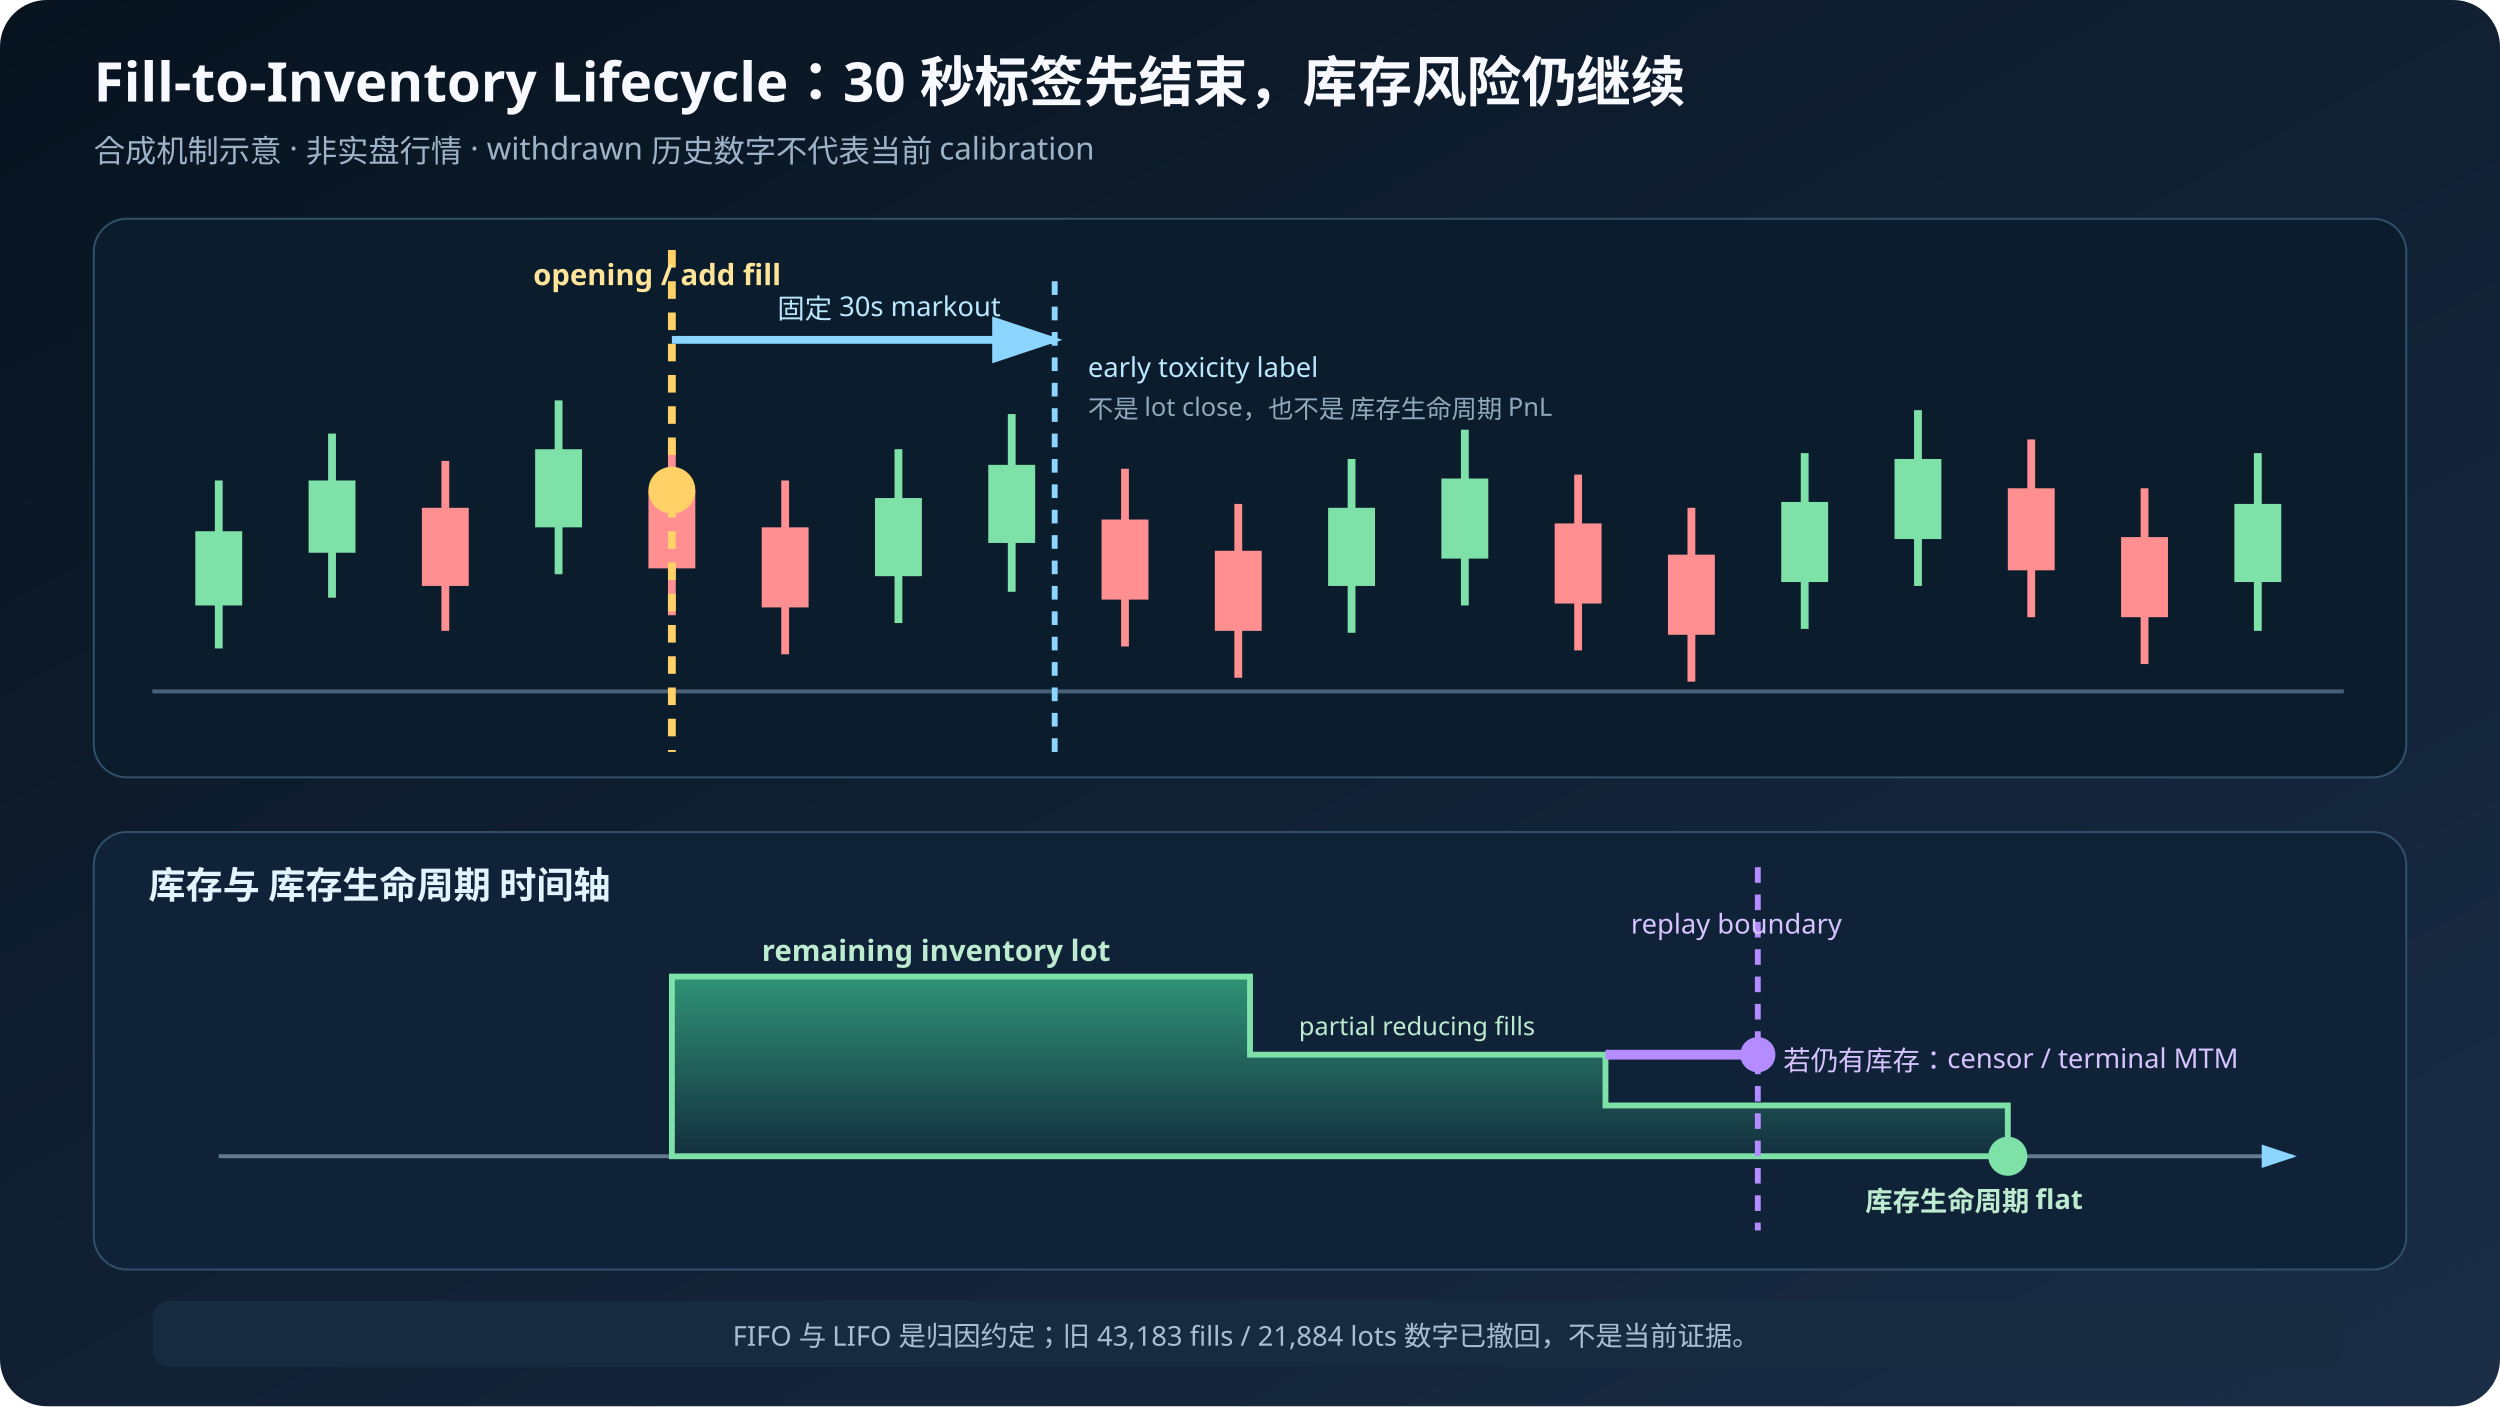
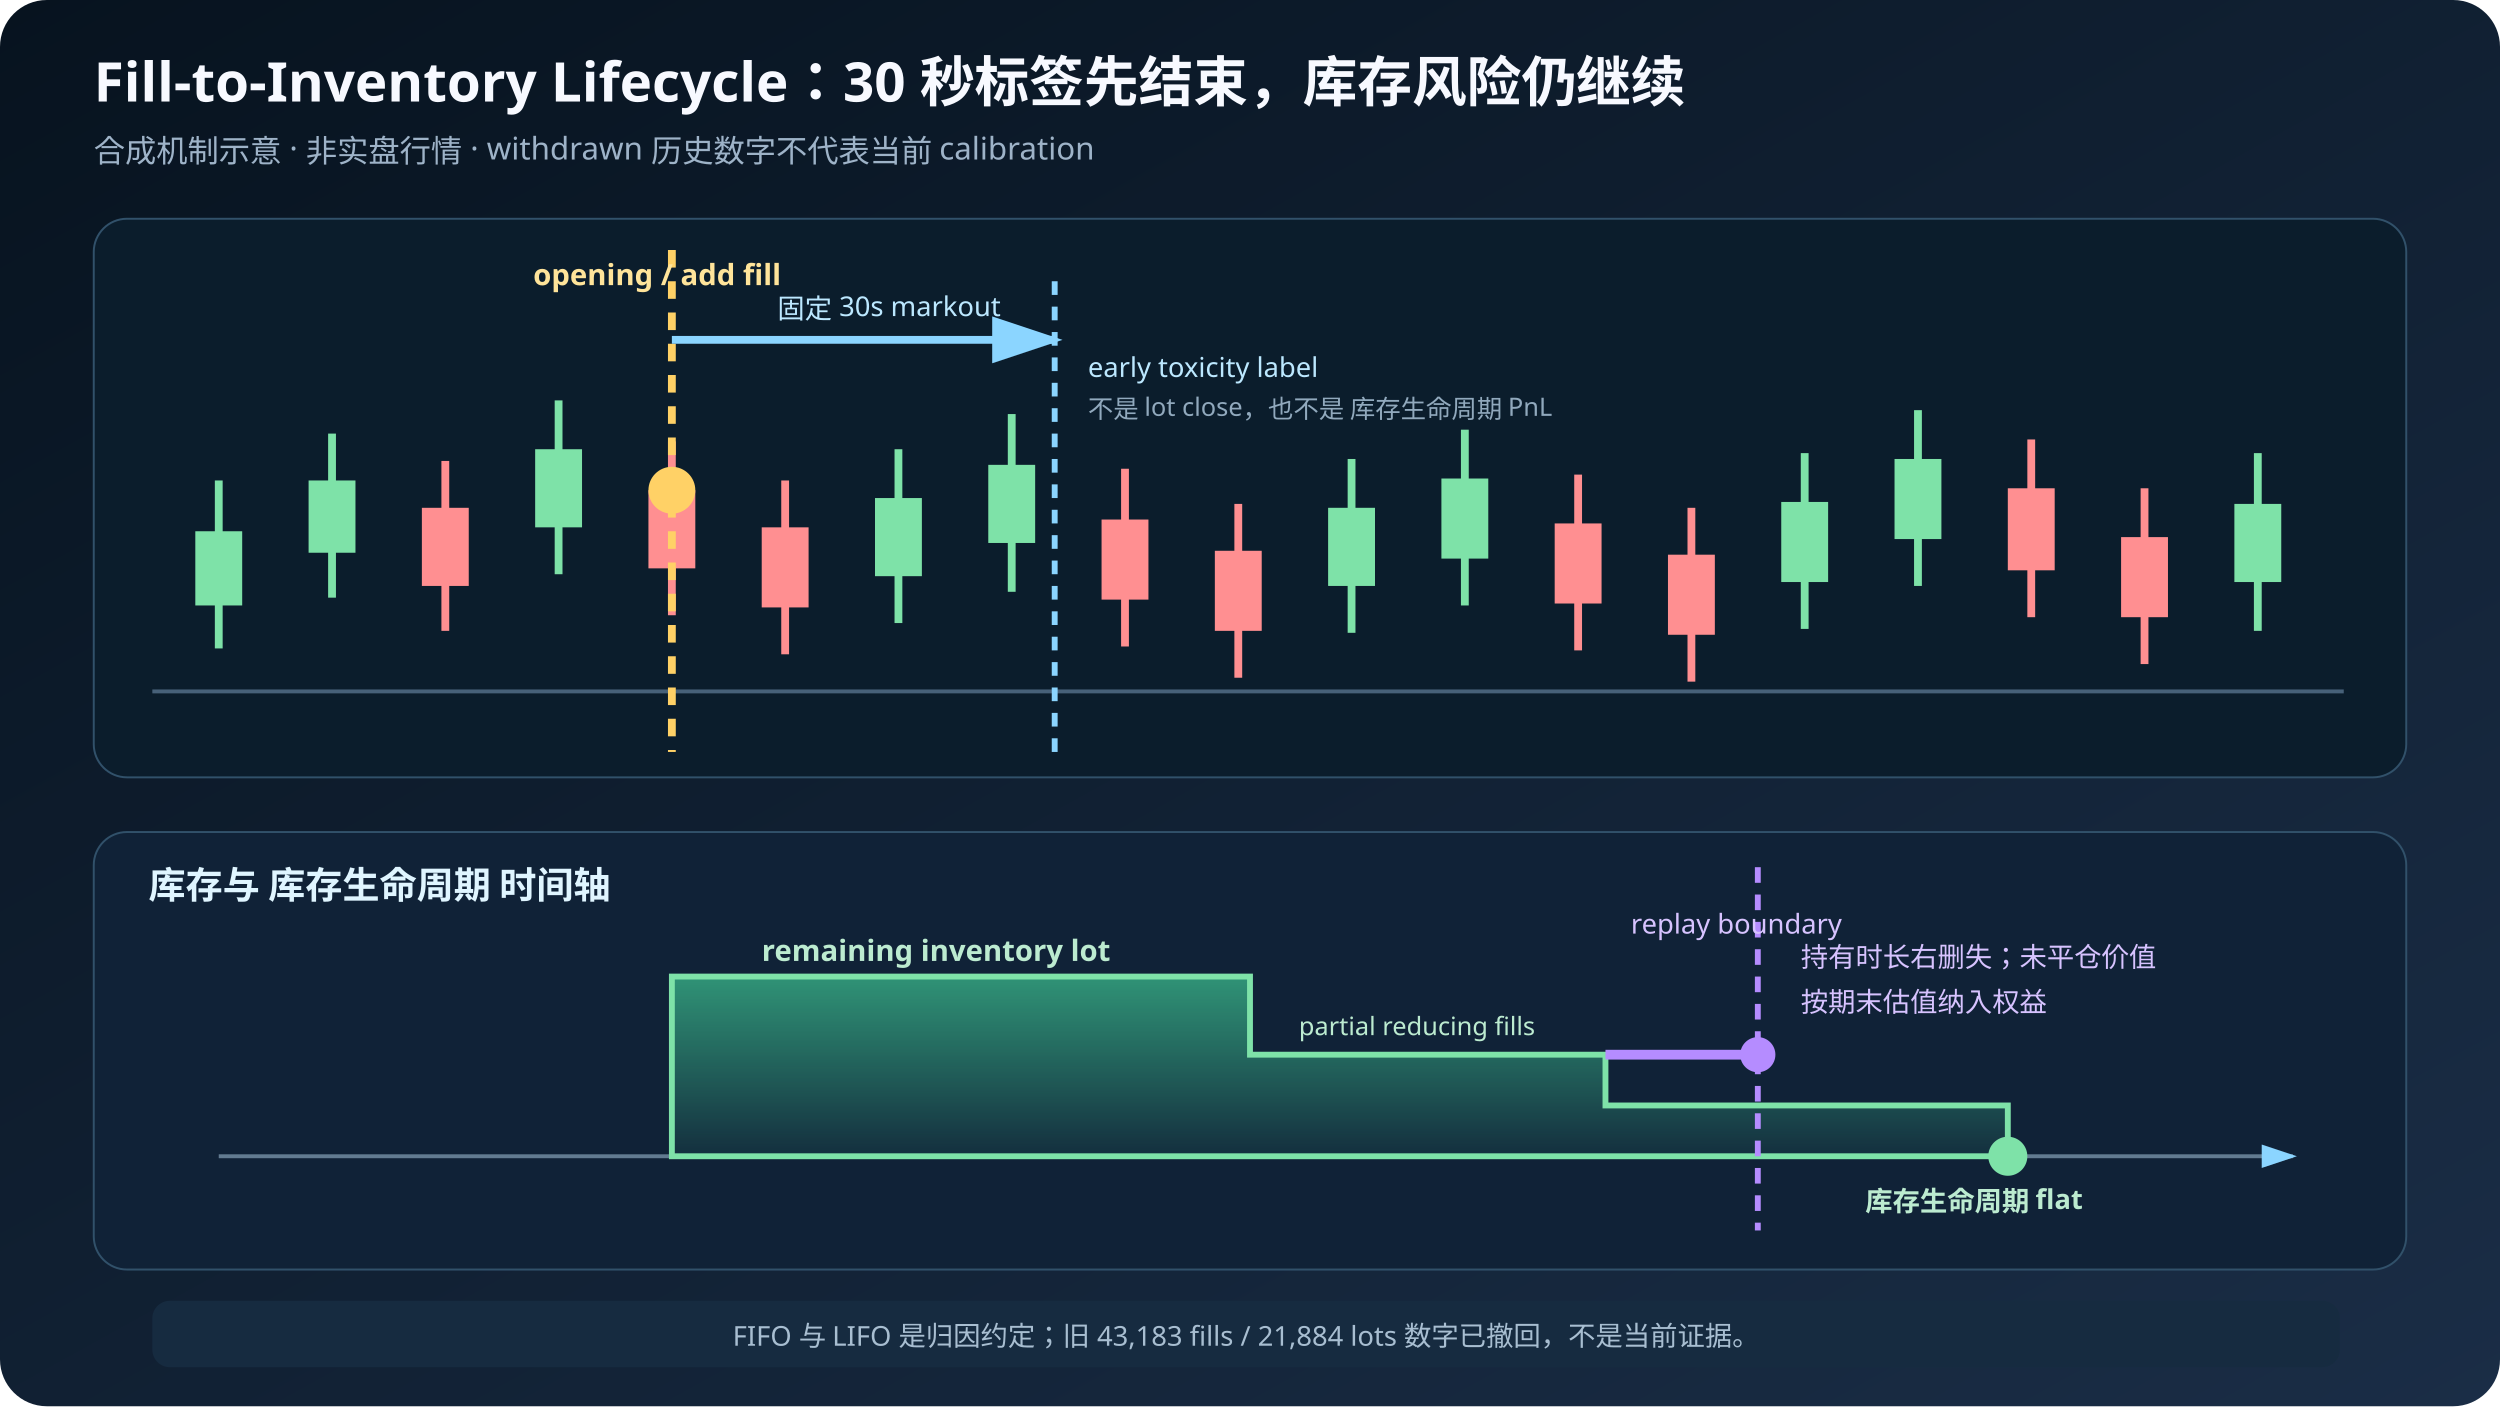
<svg xmlns="http://www.w3.org/2000/svg" width="1280" height="720" viewBox="0 0 1280 720" preserveAspectRatio="xMidYMid meet" role="img" aria-labelledby="title desc">
  <defs>
    <linearGradient id="bg1" x1="0" y1="0" x2="1" y2="1">
      <stop offset="0" stop-color="#07131f" />
      <stop offset="1" stop-color="#1a2d46" />
    </linearGradient>
    <linearGradient id="inv1" x1="0" y1="0" x2="0" y2="1">
      <stop offset="0" stop-color="#3cbf8f" stop-opacity="0.72" />
      <stop offset="1" stop-color="#3cbf8f" stop-opacity="0.08" />
    </linearGradient>
    <marker id="arr1" markerWidth="10" markerHeight="10" refX="8" refY="3" orient="auto">
      <path d="M0,0 L9,3 L0,6 Z" fill="#8bd5ff" />
    </marker>
  </defs>
  <rect width="1280" height="720" rx="24" fill="url(#bg1)" />
  <text x="48" y="52" fill="#f7f9ff" font-size="28" font-family="sans-serif" font-weight="700">Fill-to-Inventory Lifecycle：30 秒标签先结束，库存风险仍继续</text>
  <text x="48" y="83" fill="#9eb3c8" font-size="16" font-family="sans-serif">合成机制示意 · 非实盘行情 · withdrawn 历史数字不代表当前 calibration</text>
  <rect x="48" y="112" width="1184" height="286" rx="17" fill="#0b1d2c" stroke="#31516a" />
  <line x1="78" y1="354" x2="1200" y2="354" stroke="#476179" stroke-width="2" />
  <g stroke-width="4">
    <line x1="112" y1="246" x2="112" y2="332" stroke="#7ee2a8" />
    <rect x="100" y="272" width="24" height="38" fill="#7ee2a8" />
    <line x1="170" y1="222" x2="170" y2="306" stroke="#7ee2a8" />
    <rect x="158" y="246" width="24" height="37" fill="#7ee2a8" />
    <line x1="228" y1="236" x2="228" y2="323" stroke="#ff8f91" />
    <rect x="216" y="260" width="24" height="40" fill="#ff8f91" />
    <line x1="286" y1="205" x2="286" y2="294" stroke="#7ee2a8" />
    <rect x="274" y="230" width="24" height="40" fill="#7ee2a8" />
    <line x1="344" y1="226" x2="344" y2="315" stroke="#ff8f91" />
    <rect x="332" y="251" width="24" height="40" fill="#ff8f91" />
    <line x1="402" y1="246" x2="402" y2="335" stroke="#ff8f91" />
    <rect x="390" y="270" width="24" height="41" fill="#ff8f91" />
    <line x1="460" y1="230" x2="460" y2="319" stroke="#7ee2a8" />
    <rect x="448" y="255" width="24" height="40" fill="#7ee2a8" />
    <line x1="518" y1="212" x2="518" y2="303" stroke="#7ee2a8" />
    <rect x="506" y="238" width="24" height="40" fill="#7ee2a8" />
    <line x1="576" y1="240" x2="576" y2="331" stroke="#ff8f91" />
    <rect x="564" y="266" width="24" height="41" fill="#ff8f91" />
    <line x1="634" y1="258" x2="634" y2="347" stroke="#ff8f91" />
    <rect x="622" y="282" width="24" height="41" fill="#ff8f91" />
    <line x1="692" y1="235" x2="692" y2="324" stroke="#7ee2a8" />
    <rect x="680" y="260" width="24" height="40" fill="#7ee2a8" />
    <line x1="750" y1="220" x2="750" y2="310" stroke="#7ee2a8" />
    <rect x="738" y="245" width="24" height="41" fill="#7ee2a8" />
    <line x1="808" y1="243" x2="808" y2="333" stroke="#ff8f91" />
    <rect x="796" y="268" width="24" height="41" fill="#ff8f91" />
    <line x1="866" y1="260" x2="866" y2="349" stroke="#ff8f91" />
    <rect x="854" y="284" width="24" height="41" fill="#ff8f91" />
    <line x1="924" y1="232" x2="924" y2="322" stroke="#7ee2a8" />
    <rect x="912" y="257" width="24" height="41" fill="#7ee2a8" />
    <line x1="982" y1="210" x2="982" y2="300" stroke="#7ee2a8" />
    <rect x="970" y="235" width="24" height="41" fill="#7ee2a8" />
    <line x1="1040" y1="225" x2="1040" y2="316" stroke="#ff8f91" />
    <rect x="1028" y="250" width="24" height="42" fill="#ff8f91" />
    <line x1="1098" y1="250" x2="1098" y2="340" stroke="#ff8f91" />
    <rect x="1086" y="275" width="24" height="41" fill="#ff8f91" />
    <line x1="1156" y1="232" x2="1156" y2="323" stroke="#7ee2a8" />
    <rect x="1144" y="258" width="24" height="40" fill="#7ee2a8" />
  </g>
  <line x1="344" y1="128" x2="344" y2="385" stroke="#ffd166" stroke-width="4" stroke-dasharray="9 7" />
  <circle cx="344" cy="251" r="12" fill="#ffd166" />
  <text x="273" y="146" fill="#ffe49a" font-size="15" font-family="sans-serif" font-weight="700">opening / add fill</text>
  <line x1="344" y1="174" x2="540" y2="174" stroke="#8bd5ff" stroke-width="4" marker-end="url(#arr1)" />
  <text x="398" y="163" fill="#bce8ff" font-size="14" font-family="sans-serif">固定 30s markout</text>
  <line x1="540" y1="144" x2="540" y2="385" stroke="#8bd5ff" stroke-width="3" stroke-dasharray="7 6" />
  <text x="557" y="193" fill="#bce8ff" font-size="14" font-family="sans-serif">early toxicity label</text>
  <text x="557" y="214" fill="#91a9bd" font-size="13" font-family="sans-serif">不是 lot close，也不是 库存生命周期 PnL</text>
  <rect x="48" y="426" width="1184" height="224" rx="17" fill="#102237" stroke="#31516a" />
  <text x="76" y="460" fill="#dff5ff" font-size="19" font-family="sans-serif" font-weight="700">库存与 库存生命周期 时间轴</text>
  <line x1="112" y1="592" x2="1174" y2="592" stroke="#627b91" stroke-width="2" marker-end="url(#arr1)" />
  <path d="M344 592 L344 500 L640 500 L640 540 L822 540 L822 566 L1028 566 L1028 592 Z" fill="url(#inv1)" stroke="#7ee2a8" stroke-width="3" />
  <text x="390" y="492" fill="#bcebd0" font-size="15" font-family="sans-serif" font-weight="700">remaining inventory lot</text>
  <text x="665" y="530" fill="#bcebd0" font-size="13" font-family="sans-serif">partial reducing fills</text>
  <circle cx="1028" cy="592" r="10" fill="#7ee2a8" />
  <text x="955" y="620" fill="#bcebd0" font-size="14" font-family="sans-serif" font-weight="700">库存生命周期 flat</text>
  <line x1="900" y1="444" x2="900" y2="630" stroke="#b58cff" stroke-width="3" stroke-dasharray="8 6" />
  <text x="835" y="478" fill="#d7c3ff" font-size="14" font-family="sans-serif">replay boundary</text>
  <path d="M822 540 L900 540" stroke="#b58cff" stroke-width="5" />
  <circle cx="900" cy="540" r="9" fill="#b58cff" />
-   <text x="913" y="548" fill="#d7c3ff" font-size="14" font-family="sans-serif">若仍有库存：censor / terminal MTM</text>
+   <text x="922" y="495" fill="#d7c3ff" font-size="14" font-family="sans-serif">持有时长右删失；未平仓价值</text>
+   <text x="922" y="518" fill="#d7c3ff" font-size="14" font-family="sans-serif">按期末估值纳入权益</text>
  <rect x="78" y="666" width="1120" height="34" rx="9" fill="#162b40" />
  <text x="638" y="689" text-anchor="middle" fill="#a8bed1" font-size="14" font-family="sans-serif">FIFO 与 LIFO 是归因约定；旧 43,183 fills / 21,884 lots 数字已撤回，不是当前证据。</text>
</svg>
